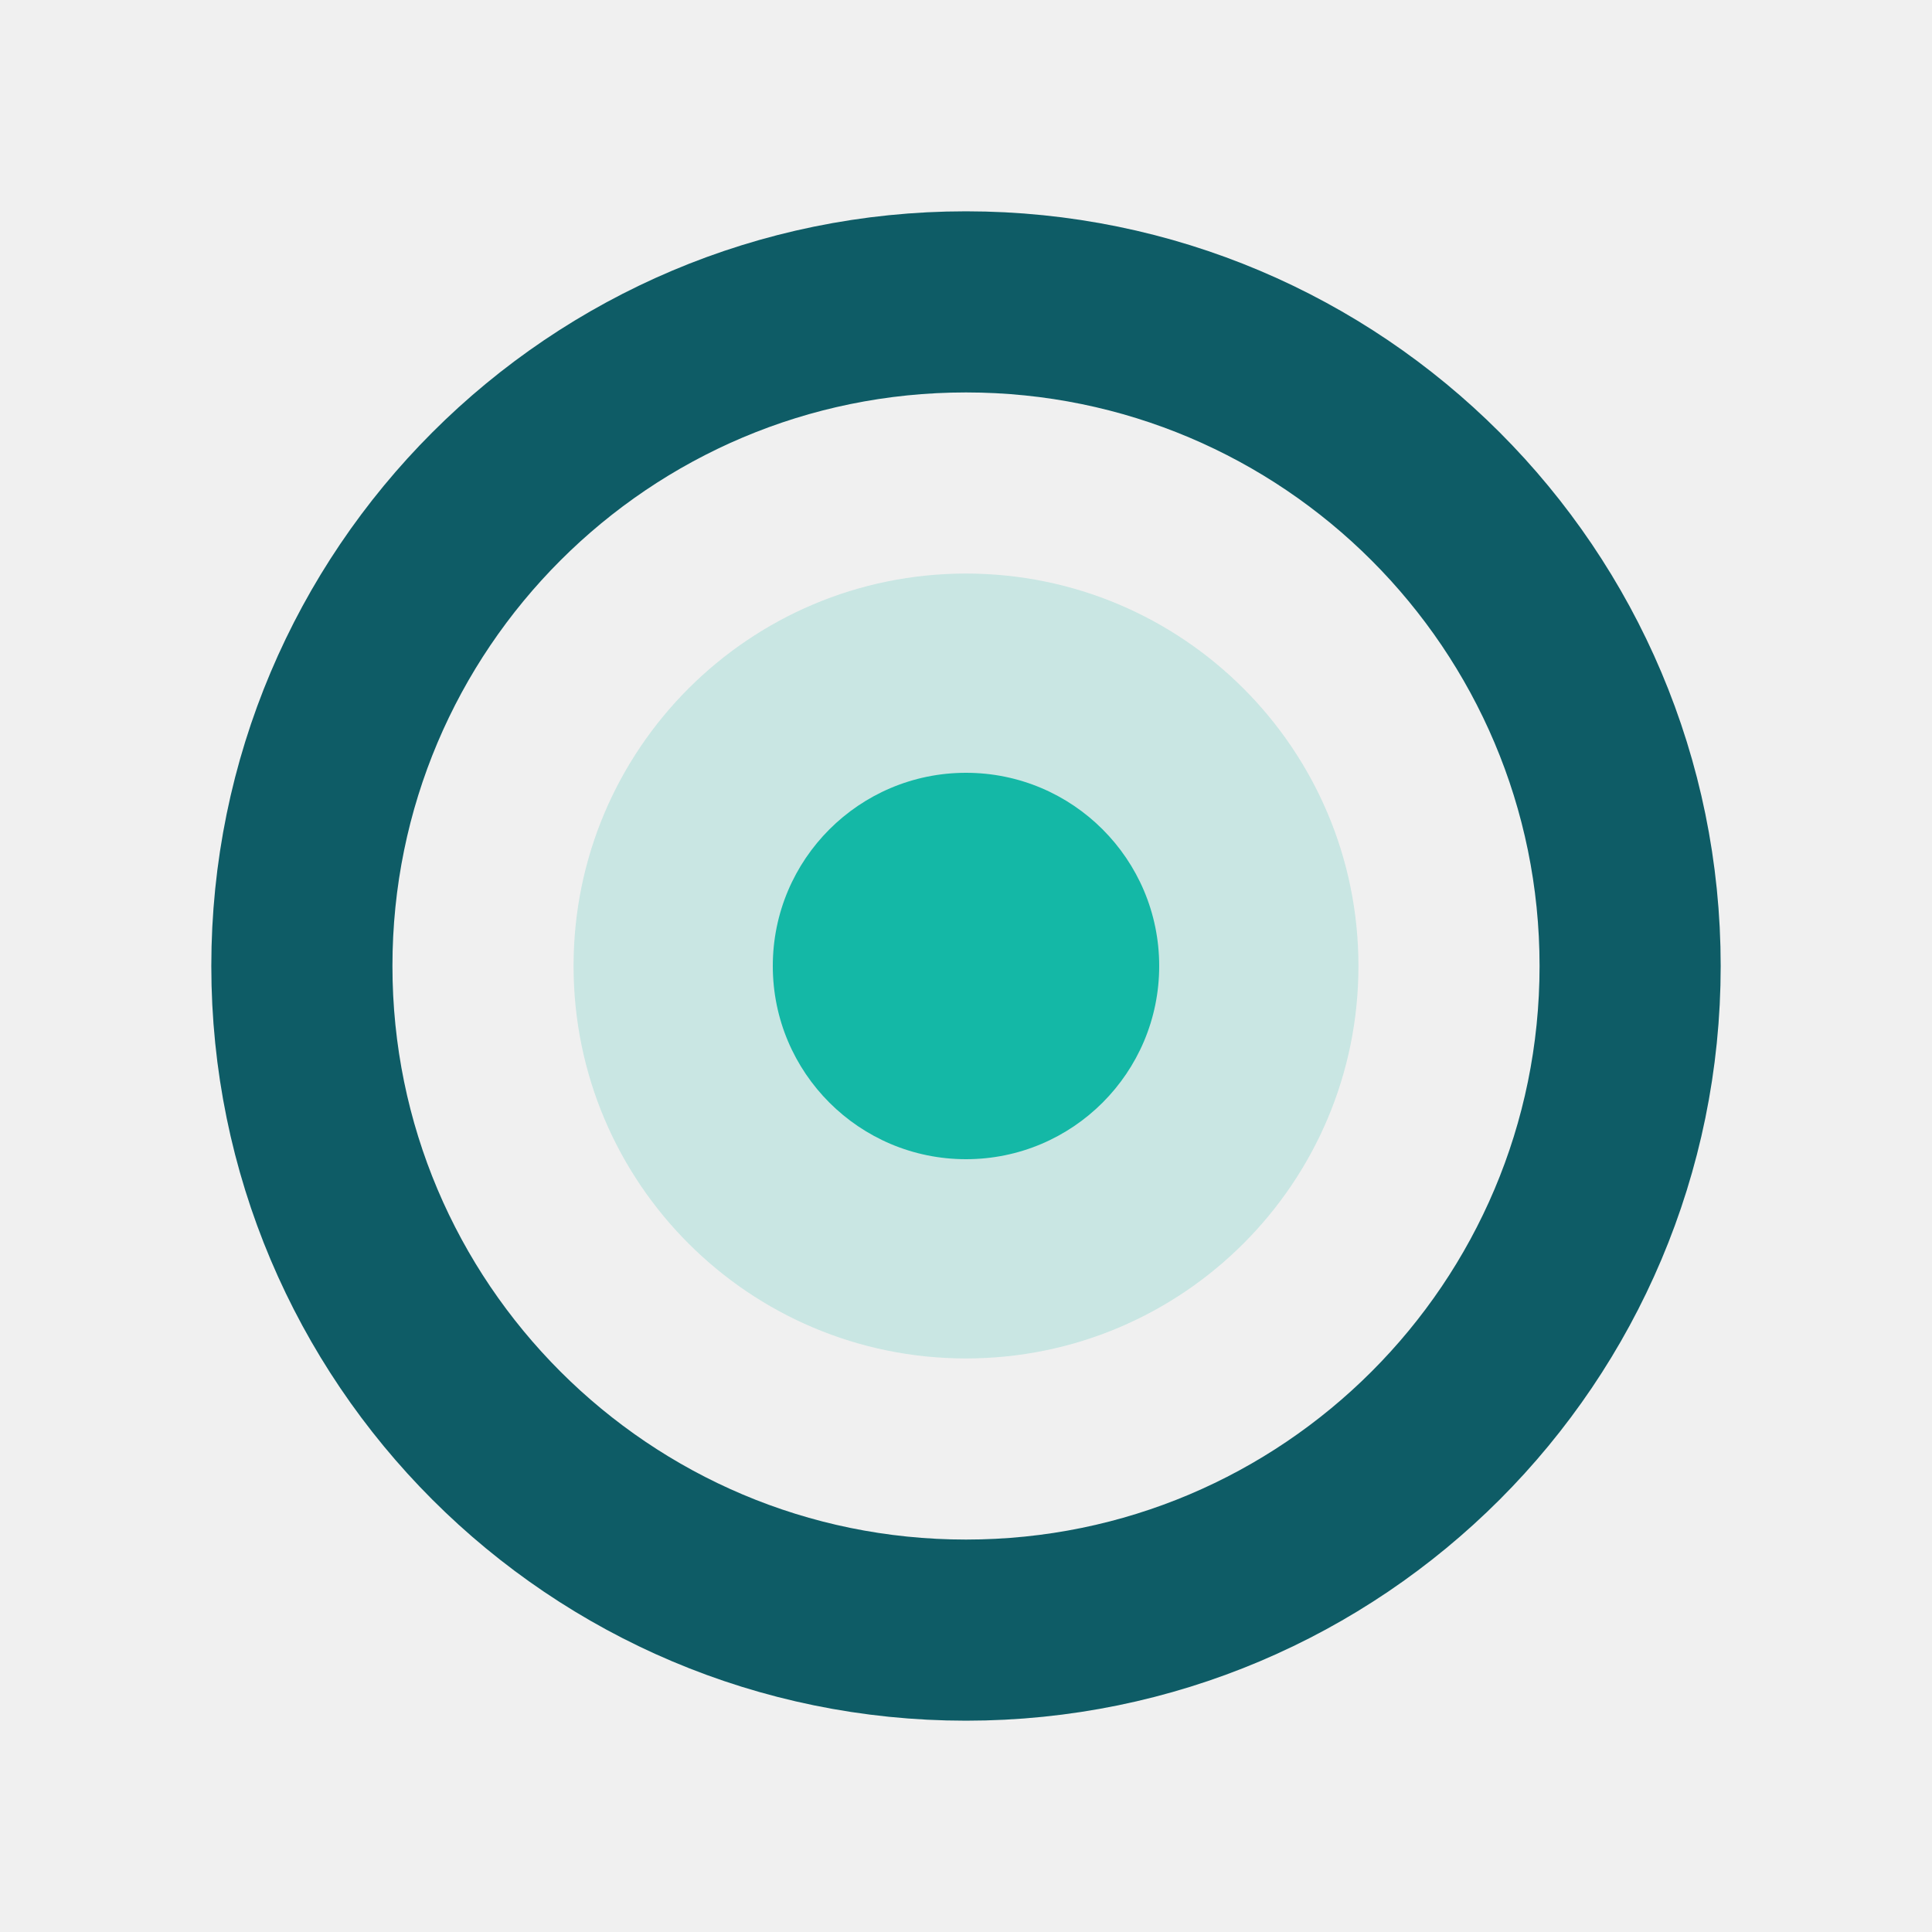
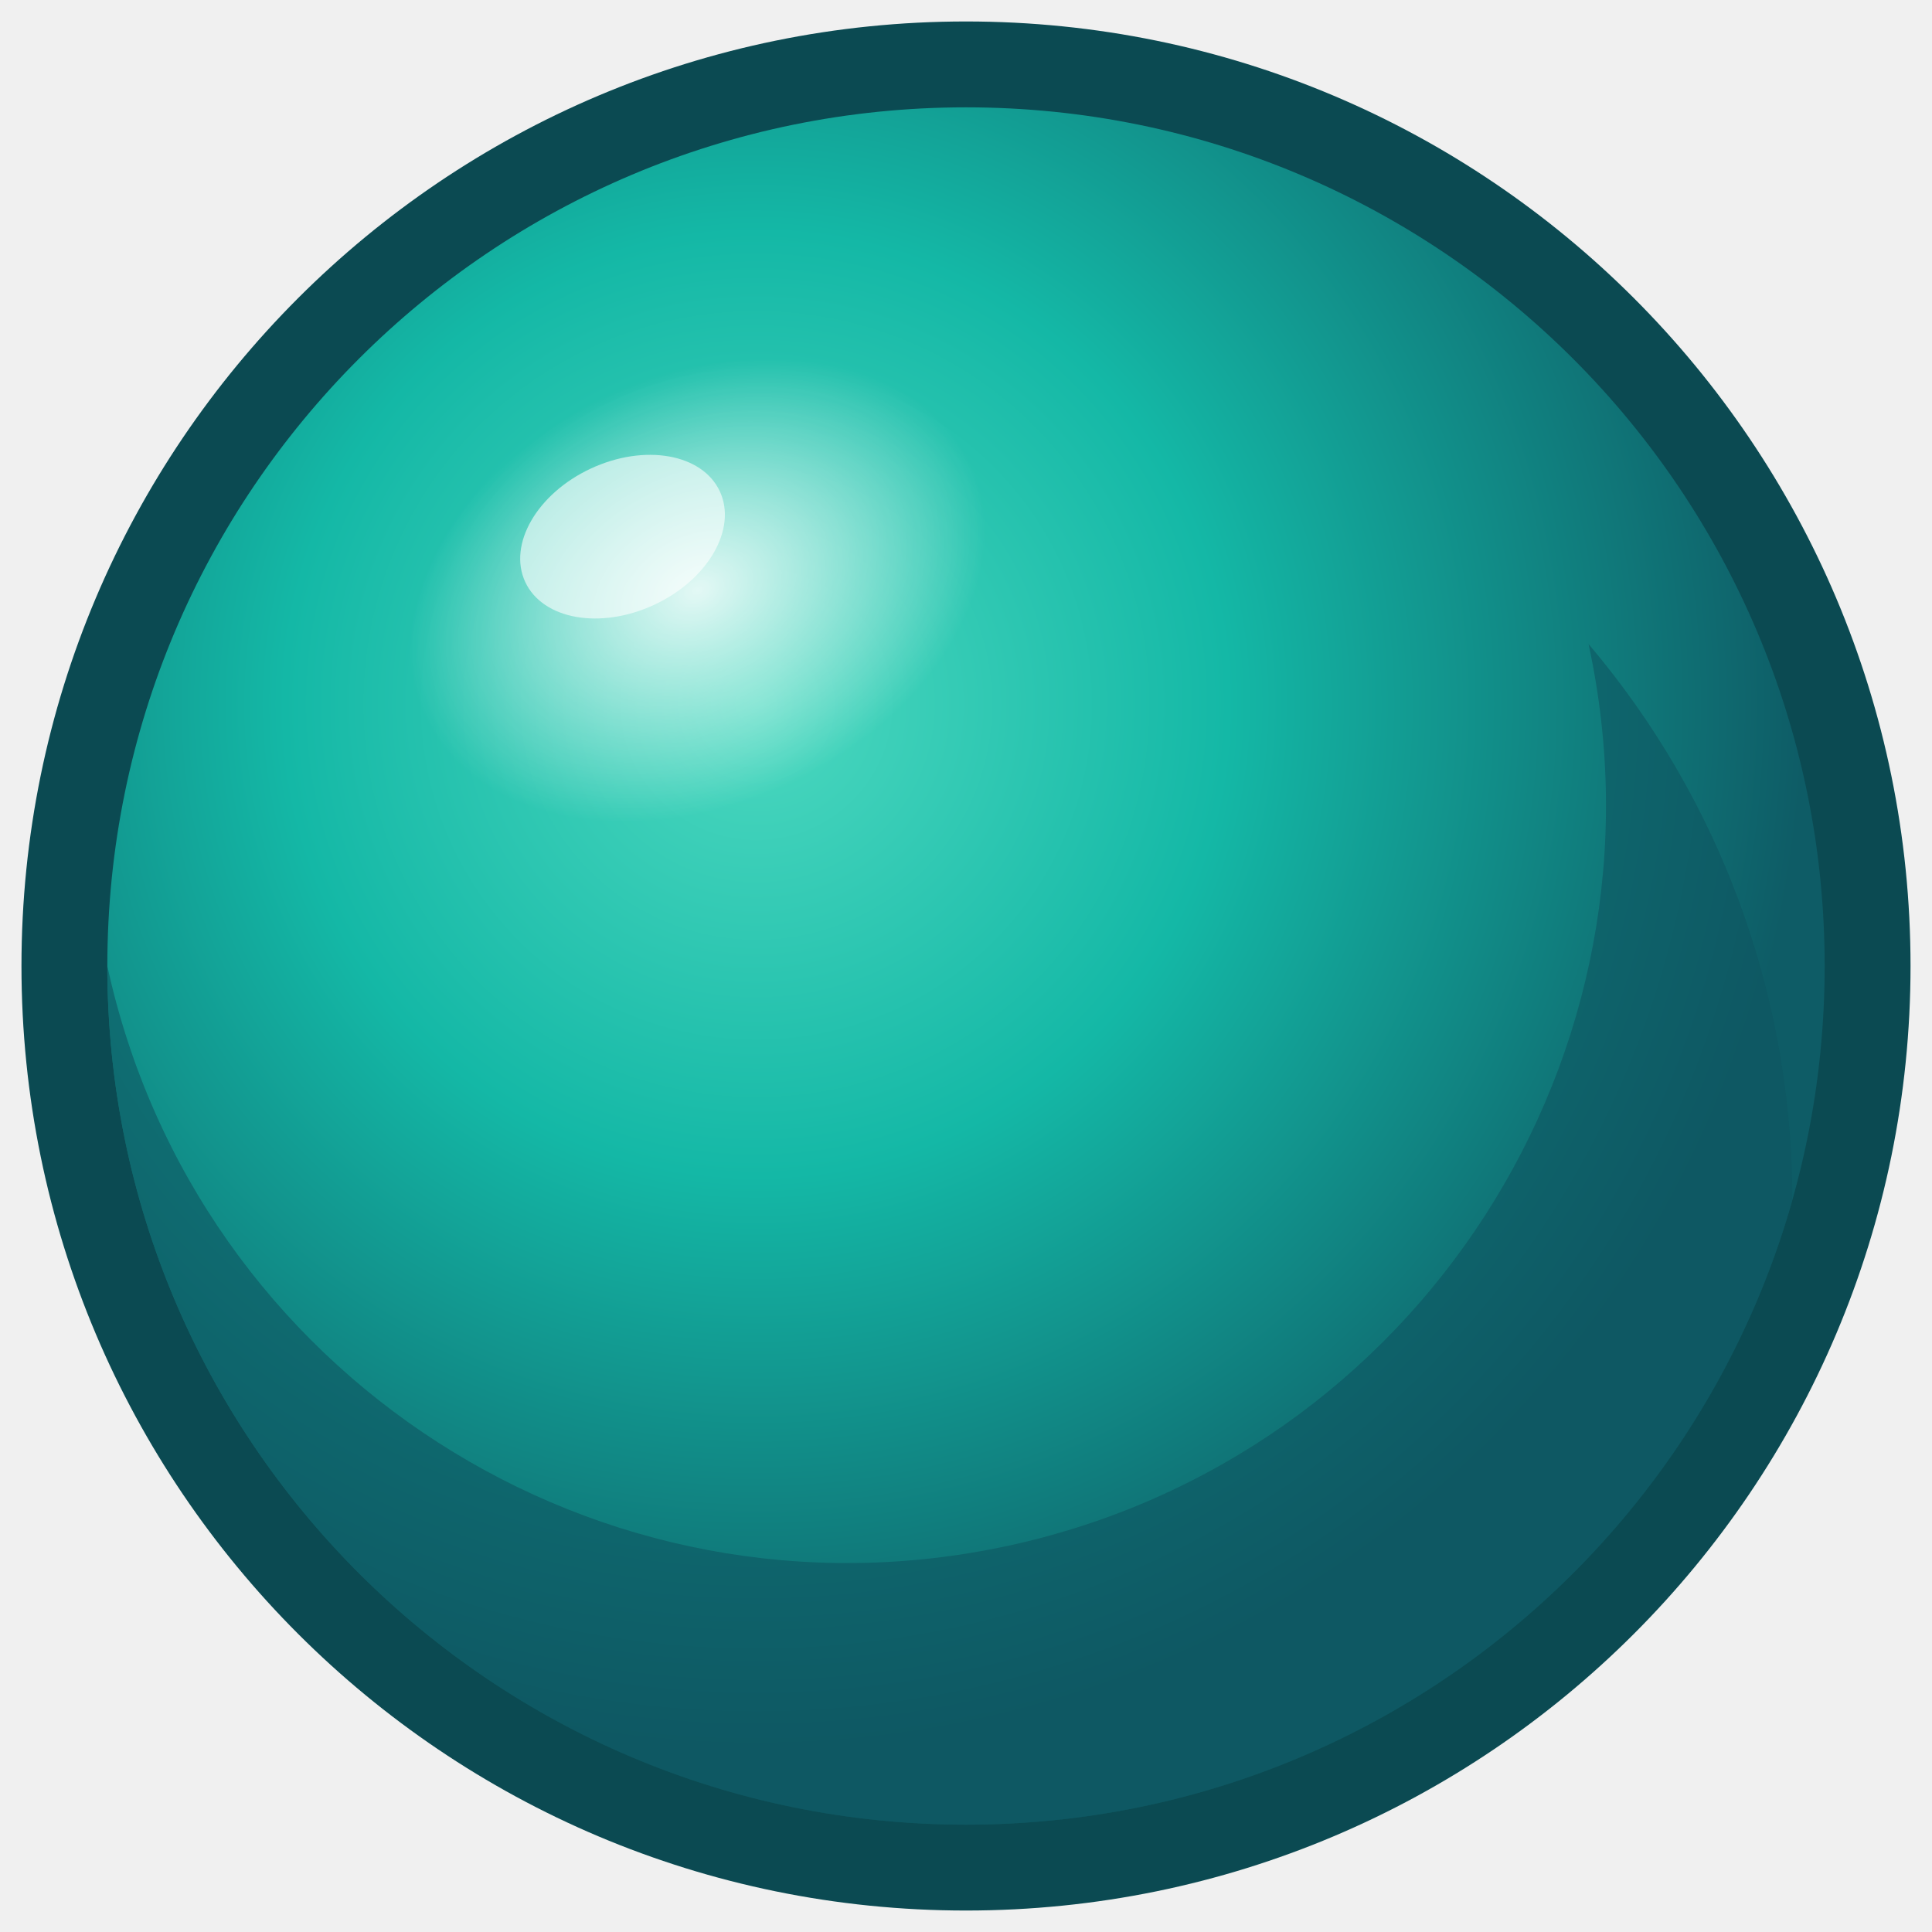
- <svg xmlns="http://www.w3.org/2000/svg" viewBox="0 0 32 32">
-   <circle cx="16" cy="16" r="11" fill="none" stroke="#0E5C66" stroke-width="3" />
-   <circle cx="16" cy="16" r="3.2" fill="#14B8A6" />
-   <circle cx="16" cy="16" r="6.5" fill="#14B8A6" opacity="0.18" />
+ <svg xmlns="http://www.w3.org/2000/svg" viewBox="0 0 180 180">
+   <defs>
+     <radialGradient id="lq-orb" cx="38%" cy="35%" r="60%">
+       <stop offset="0%" stop-color="#4DD9C0" />
+       <stop offset="45%" stop-color="#14B8A6" />
+       <stop offset="100%" stop-color="#0E5C66" />
+     </radialGradient>
+     <radialGradient id="lq-highlight" cx="50%" cy="50%" r="50%">
+       <stop offset="0%" stop-color="white" stop-opacity="0.9" />
+       <stop offset="100%" stop-color="white" stop-opacity="0" />
+     </radialGradient>
+     <clipPath id="lq-clip">
+       <circle cx="90" cy="90" r="80" />
+     </clipPath>
+   </defs>
+   <circle cx="90" cy="90" r="88" fill="#0B4A52" />
+   <circle cx="90" cy="90" r="80" fill="url(#lq-orb)" />
+   <path d="M 148 60 A 80 80 0 1 1 10 90 A 60 60 0 1 0 148 60 Z" fill="#0D5560" opacity="0.6" clip-path="url(#lq-clip)" />
+   <ellipse cx="65" cy="55" rx="28" ry="20" fill="url(#lq-highlight)" transform="rotate(-25, 65, 55)" opacity="0.95" />
+   <ellipse cx="58" cy="50" rx="10" ry="7" fill="white" opacity="0.6" transform="rotate(-25, 58, 50)" />
</svg>
